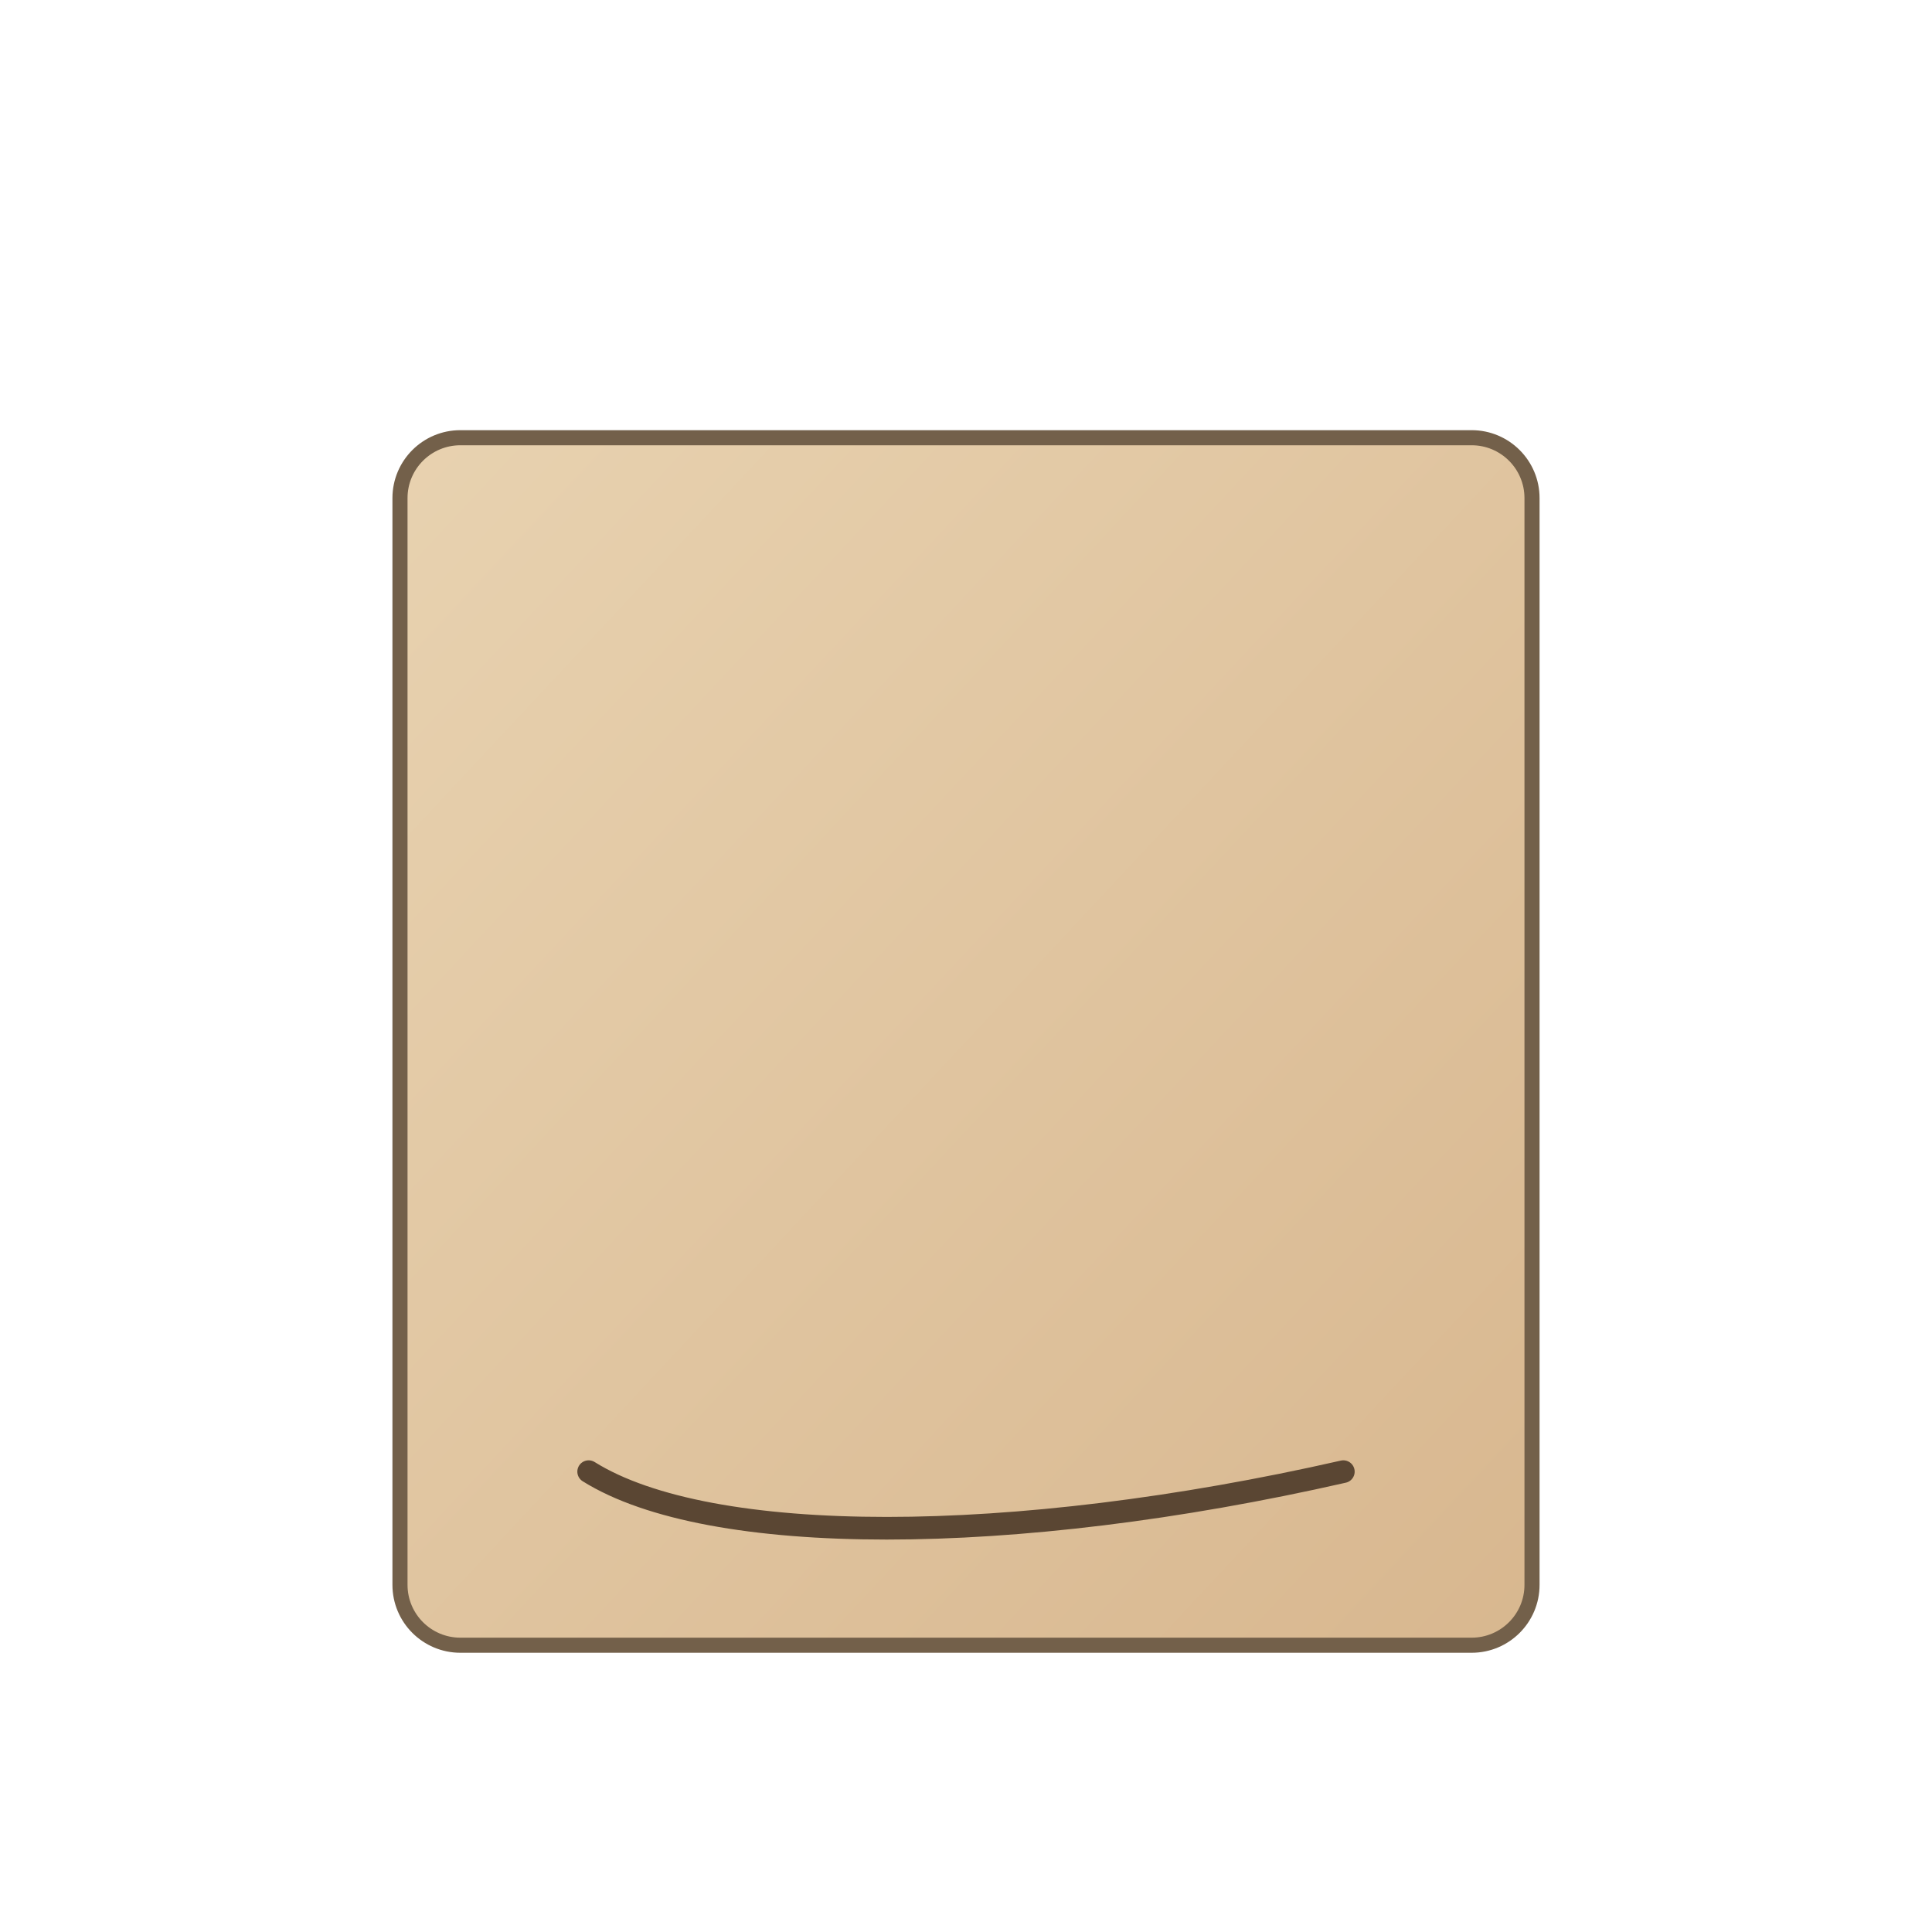
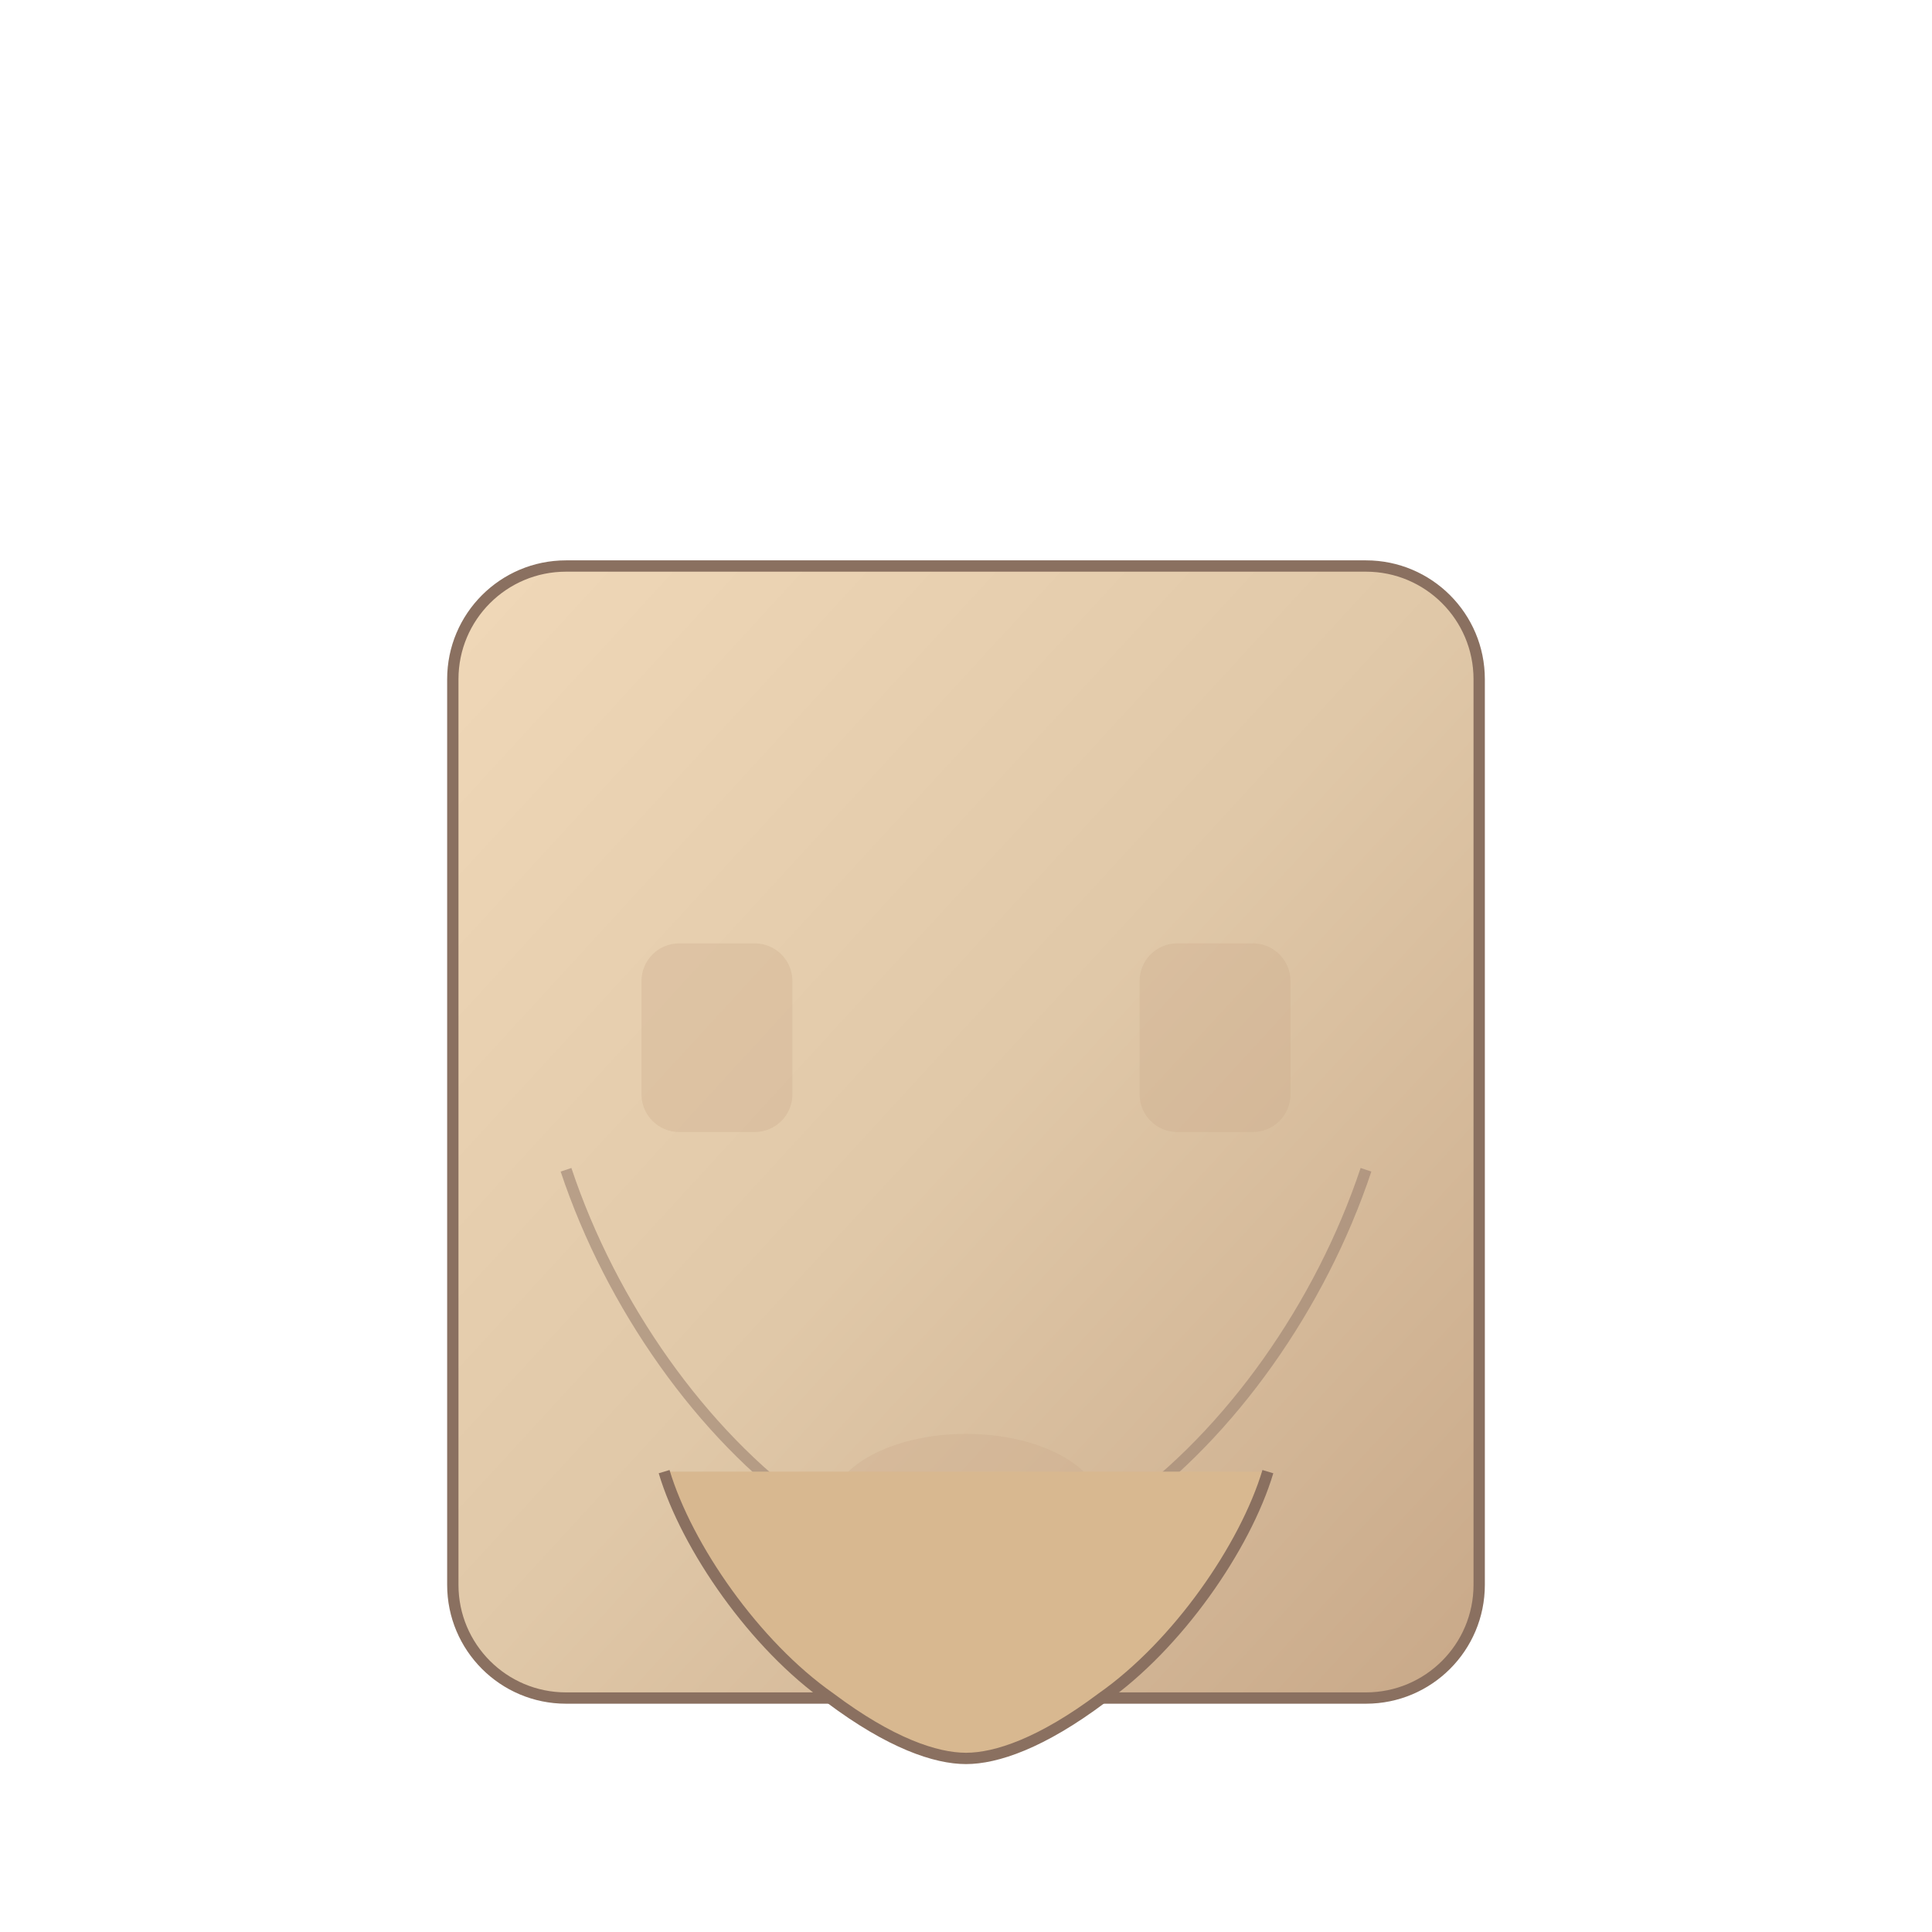
<svg xmlns="http://www.w3.org/2000/svg" width="256" height="256" viewBox="0 0 256 256">
  <defs>
-     <linearGradient id="g3" x1="0" y1="0" x2="1" y2="1">
-       <stop offset="0" stop-color="#e8d2b0" />
-       <stop offset="1" stop-color="#d8b78f" />
+     <linearGradient id="squareHead" x1="0%" y1="0%" x2="100%" y2="100%">
+       <stop offset="0%" stop-color="#f0d8b8" />
+       <stop offset="50%" stop-color="#e0c8a8" />
+       <stop offset="100%" stop-color="#c8a888" />
    </linearGradient>
  </defs>
-   <rect width="100%" height="100%" fill="transparent" />
-   <rect x="53" y="58" width="150" height="160" rx="8" fill="url(#g3)" stroke="#73604a" stroke-width="2" />
-   <path d="M78 195c16 10 56 10 100 0" fill="none" stroke="#5a4633" stroke-width="3" stroke-linecap="round" />
+   <rect x="60" y="75" width="136" height="150" rx="15" fill="url(#squareHead)" stroke="#8a7060" stroke-width="1.5" />
+   <path d="M75 155c6 18 18 35 32 45c7 5 14 8 21 8s14-3 21-8c14-10 26-27 32-45" fill="none" stroke="#9a8070" stroke-width="1.5" opacity="0.6" />
+   <rect x="85" y="125" width="20" height="25" rx="5" fill="#c8a888" opacity="0.3" />
+   <rect x="151" y="125" width="20" height="25" rx="5" fill="#c8a888" opacity="0.3" />
+   <ellipse cx="128" cy="200" rx="18" ry="10" fill="#c8a888" opacity="0.3" />
+   <path d="M88 195c3 10 12 23 22 30c8 6 14 8 18 8s10-2 18-8c10-7 19-20 22-30" fill="#d8b890" stroke="#8a7060" stroke-width="1.5" />
</svg>
